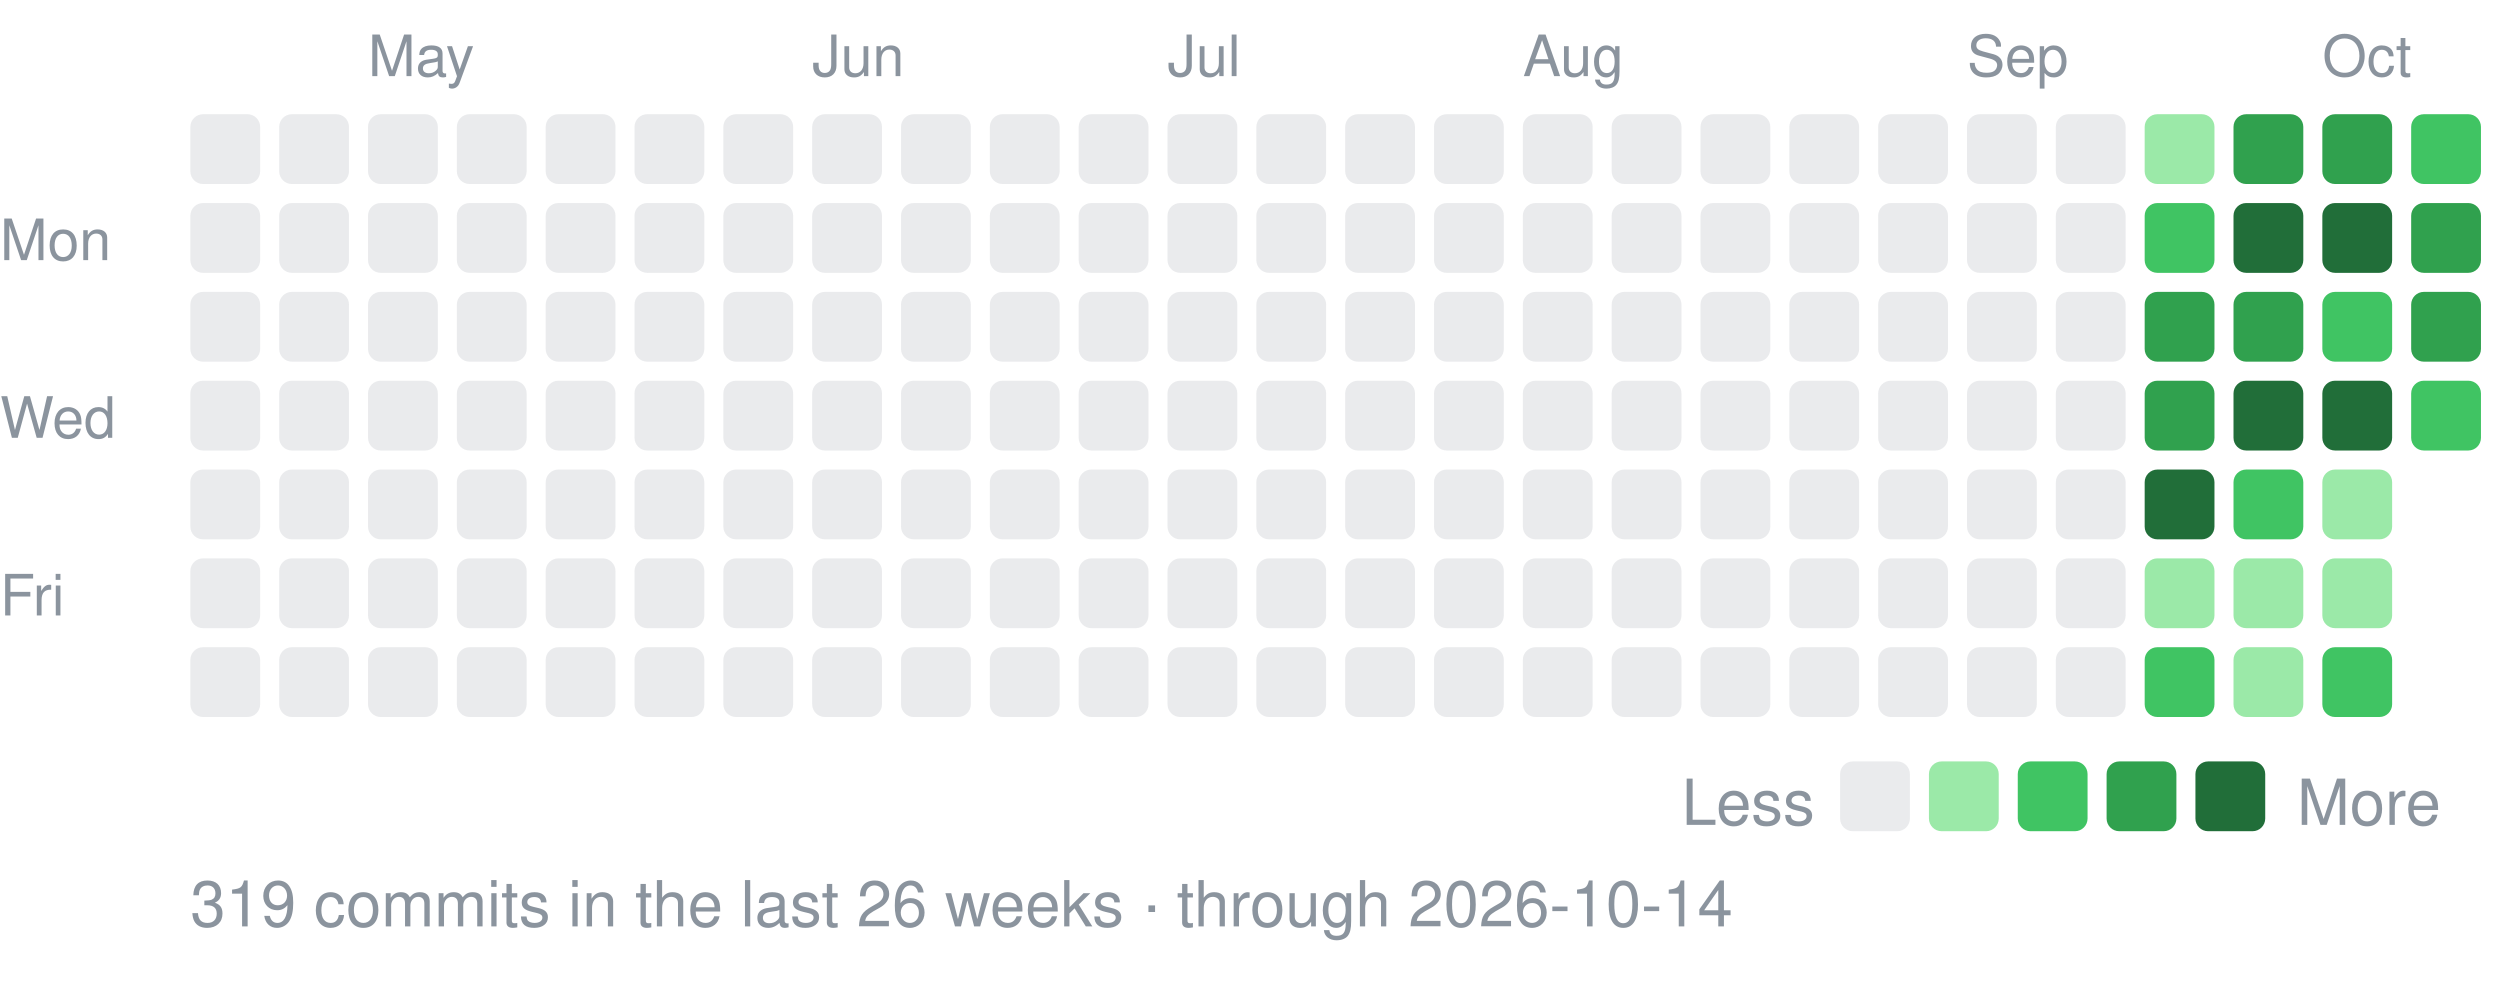
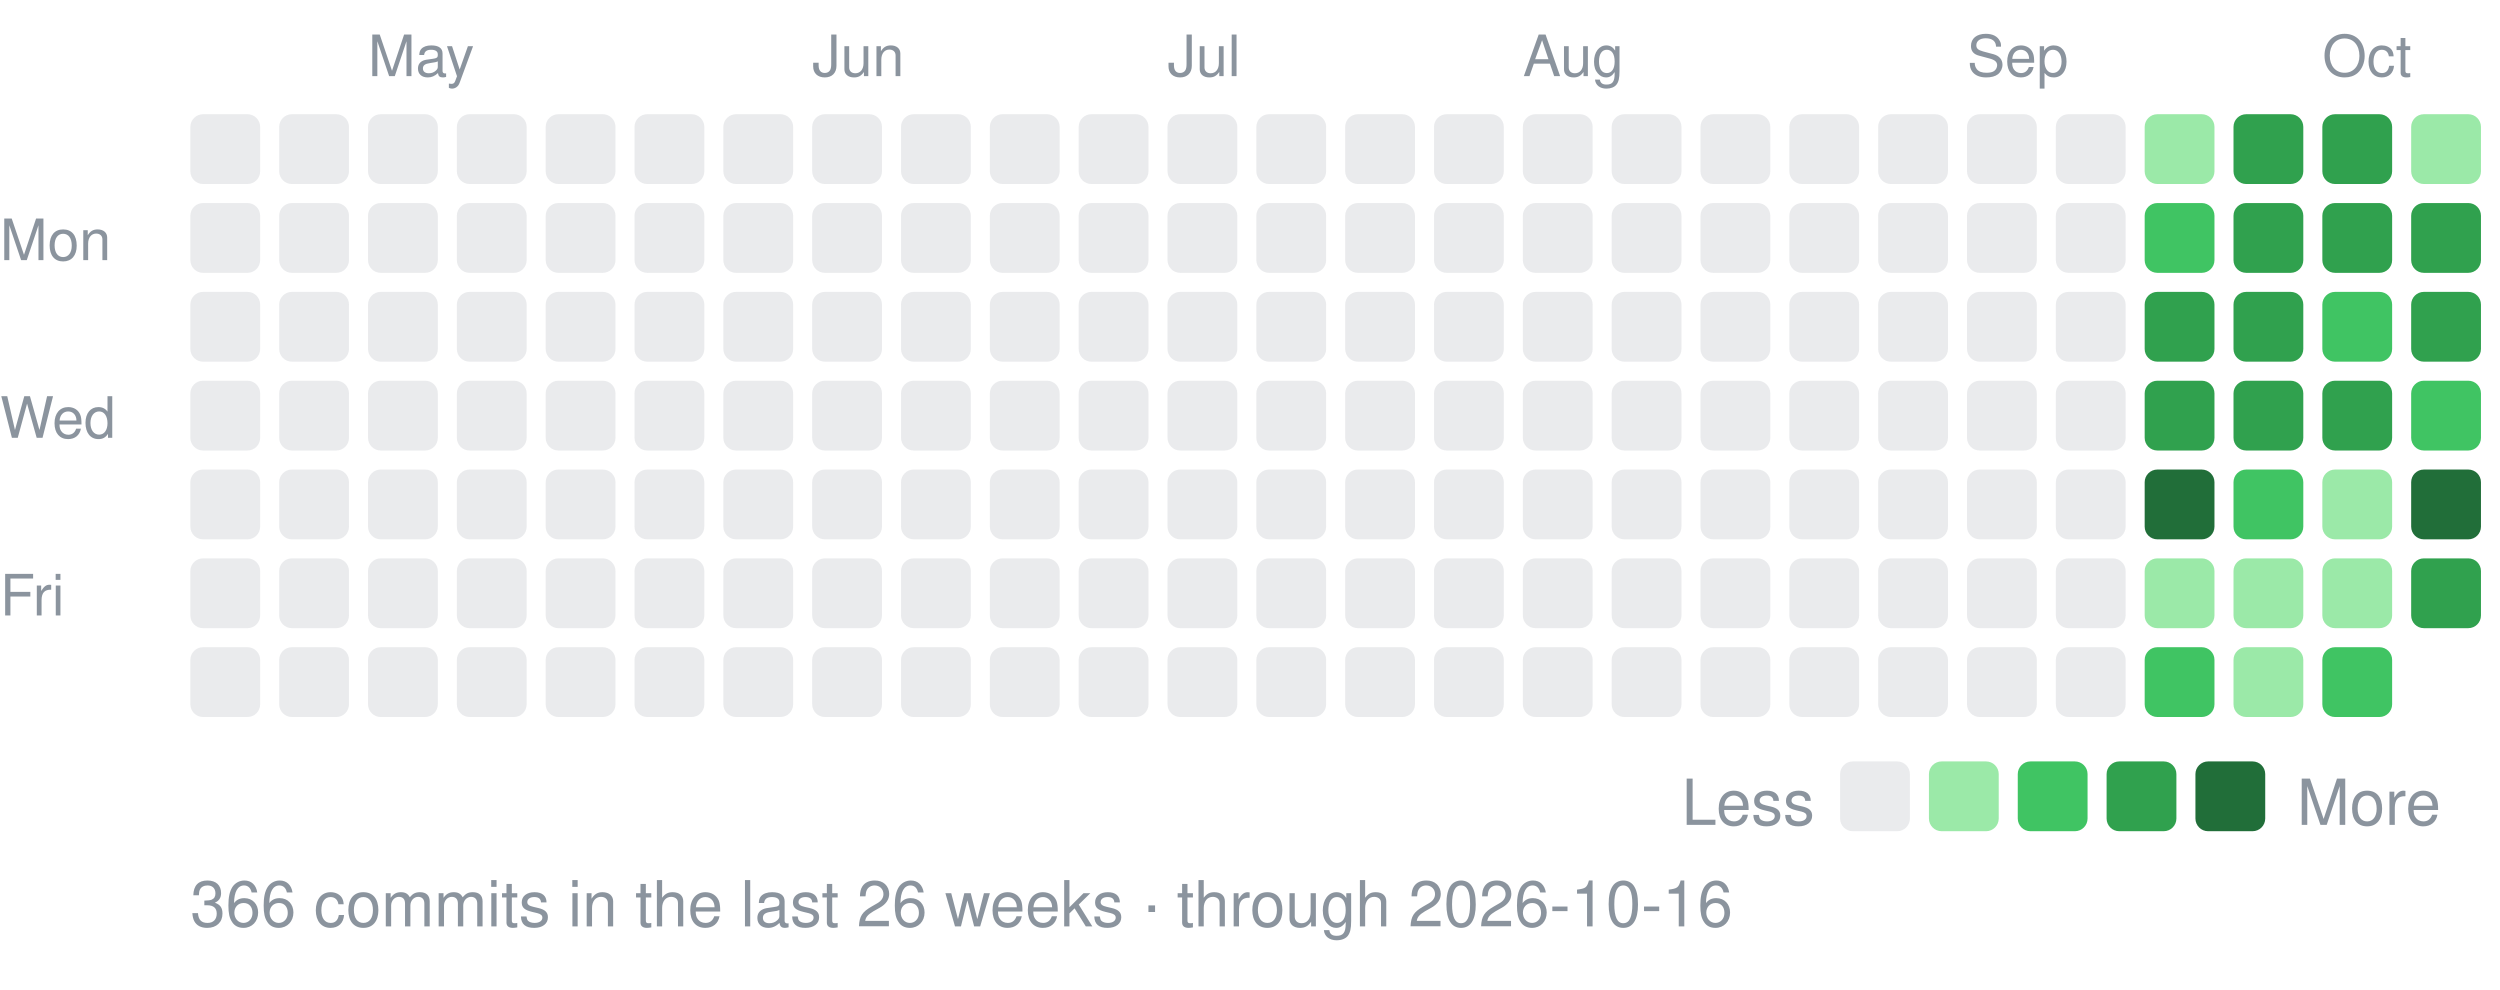
<svg xmlns="http://www.w3.org/2000/svg" width="394" height="156" viewBox="0 0 394 156" role="img">
  <g font-family="-apple-system,BlinkMacSystemFont,Segoe UI,Helvetica,Arial,PingFang SC,sans-serif" font-size="9" fill="#8b949e">
    <text x="58" y="12">May</text>
    <text x="128" y="12">Jun</text>
    <text x="184" y="12">Jul</text>
    <text x="240" y="12">Aug</text>
    <text x="310" y="12">Sep</text>
    <text x="366" y="12">Oct</text>
    <text x="0" y="41">Mon</text>
    <text x="0" y="69">Wed</text>
    <text x="0" y="97">Fri</text>
  </g>
  <rect x="30" y="18" width="11" height="11" rx="2" fill="rgba(139,148,158,0.18)" />
  <rect x="30" y="32" width="11" height="11" rx="2" fill="rgba(139,148,158,0.18)" />
  <rect x="30" y="46" width="11" height="11" rx="2" fill="rgba(139,148,158,0.18)" />
  <rect x="30" y="60" width="11" height="11" rx="2" fill="rgba(139,148,158,0.18)" />
  <rect x="30" y="74" width="11" height="11" rx="2" fill="rgba(139,148,158,0.18)" />
  <rect x="30" y="88" width="11" height="11" rx="2" fill="rgba(139,148,158,0.18)" />
  <rect x="30" y="102" width="11" height="11" rx="2" fill="rgba(139,148,158,0.18)" />
  <rect x="44" y="18" width="11" height="11" rx="2" fill="rgba(139,148,158,0.18)" />
  <rect x="44" y="32" width="11" height="11" rx="2" fill="rgba(139,148,158,0.18)" />
  <rect x="44" y="46" width="11" height="11" rx="2" fill="rgba(139,148,158,0.18)" />
  <rect x="44" y="60" width="11" height="11" rx="2" fill="rgba(139,148,158,0.18)" />
  <rect x="44" y="74" width="11" height="11" rx="2" fill="rgba(139,148,158,0.18)" />
  <rect x="44" y="88" width="11" height="11" rx="2" fill="rgba(139,148,158,0.18)" />
  <rect x="44" y="102" width="11" height="11" rx="2" fill="rgba(139,148,158,0.18)" />
  <rect x="58" y="18" width="11" height="11" rx="2" fill="rgba(139,148,158,0.18)" />
  <rect x="58" y="32" width="11" height="11" rx="2" fill="rgba(139,148,158,0.18)" />
  <rect x="58" y="46" width="11" height="11" rx="2" fill="rgba(139,148,158,0.18)" />
  <rect x="58" y="60" width="11" height="11" rx="2" fill="rgba(139,148,158,0.18)" />
  <rect x="58" y="74" width="11" height="11" rx="2" fill="rgba(139,148,158,0.18)" />
  <rect x="58" y="88" width="11" height="11" rx="2" fill="rgba(139,148,158,0.18)" />
  <rect x="58" y="102" width="11" height="11" rx="2" fill="rgba(139,148,158,0.18)" />
  <rect x="72" y="18" width="11" height="11" rx="2" fill="rgba(139,148,158,0.18)" />
  <rect x="72" y="32" width="11" height="11" rx="2" fill="rgba(139,148,158,0.18)" />
  <rect x="72" y="46" width="11" height="11" rx="2" fill="rgba(139,148,158,0.18)" />
  <rect x="72" y="60" width="11" height="11" rx="2" fill="rgba(139,148,158,0.18)" />
  <rect x="72" y="74" width="11" height="11" rx="2" fill="rgba(139,148,158,0.18)" />
  <rect x="72" y="88" width="11" height="11" rx="2" fill="rgba(139,148,158,0.18)" />
  <rect x="72" y="102" width="11" height="11" rx="2" fill="rgba(139,148,158,0.18)" />
  <rect x="86" y="18" width="11" height="11" rx="2" fill="rgba(139,148,158,0.18)" />
  <rect x="86" y="32" width="11" height="11" rx="2" fill="rgba(139,148,158,0.18)" />
  <rect x="86" y="46" width="11" height="11" rx="2" fill="rgba(139,148,158,0.18)" />
  <rect x="86" y="60" width="11" height="11" rx="2" fill="rgba(139,148,158,0.18)" />
  <rect x="86" y="74" width="11" height="11" rx="2" fill="rgba(139,148,158,0.18)" />
  <rect x="86" y="88" width="11" height="11" rx="2" fill="rgba(139,148,158,0.18)" />
  <rect x="86" y="102" width="11" height="11" rx="2" fill="rgba(139,148,158,0.18)" />
  <rect x="100" y="18" width="11" height="11" rx="2" fill="rgba(139,148,158,0.18)" />
  <rect x="100" y="32" width="11" height="11" rx="2" fill="rgba(139,148,158,0.18)" />
  <rect x="100" y="46" width="11" height="11" rx="2" fill="rgba(139,148,158,0.18)" />
  <rect x="100" y="60" width="11" height="11" rx="2" fill="rgba(139,148,158,0.18)" />
  <rect x="100" y="74" width="11" height="11" rx="2" fill="rgba(139,148,158,0.18)" />
  <rect x="100" y="88" width="11" height="11" rx="2" fill="rgba(139,148,158,0.18)" />
  <rect x="100" y="102" width="11" height="11" rx="2" fill="rgba(139,148,158,0.18)" />
  <rect x="114" y="18" width="11" height="11" rx="2" fill="rgba(139,148,158,0.18)" />
  <rect x="114" y="32" width="11" height="11" rx="2" fill="rgba(139,148,158,0.18)" />
  <rect x="114" y="46" width="11" height="11" rx="2" fill="rgba(139,148,158,0.18)" />
  <rect x="114" y="60" width="11" height="11" rx="2" fill="rgba(139,148,158,0.18)" />
  <rect x="114" y="74" width="11" height="11" rx="2" fill="rgba(139,148,158,0.18)" />
  <rect x="114" y="88" width="11" height="11" rx="2" fill="rgba(139,148,158,0.18)" />
  <rect x="114" y="102" width="11" height="11" rx="2" fill="rgba(139,148,158,0.18)" />
  <rect x="128" y="18" width="11" height="11" rx="2" fill="rgba(139,148,158,0.18)" />
  <rect x="128" y="32" width="11" height="11" rx="2" fill="rgba(139,148,158,0.18)" />
  <rect x="128" y="46" width="11" height="11" rx="2" fill="rgba(139,148,158,0.18)" />
  <rect x="128" y="60" width="11" height="11" rx="2" fill="rgba(139,148,158,0.18)" />
  <rect x="128" y="74" width="11" height="11" rx="2" fill="rgba(139,148,158,0.18)" />
  <rect x="128" y="88" width="11" height="11" rx="2" fill="rgba(139,148,158,0.18)" />
  <rect x="128" y="102" width="11" height="11" rx="2" fill="rgba(139,148,158,0.18)" />
  <rect x="142" y="18" width="11" height="11" rx="2" fill="rgba(139,148,158,0.18)" />
  <rect x="142" y="32" width="11" height="11" rx="2" fill="rgba(139,148,158,0.18)" />
  <rect x="142" y="46" width="11" height="11" rx="2" fill="rgba(139,148,158,0.18)" />
  <rect x="142" y="60" width="11" height="11" rx="2" fill="rgba(139,148,158,0.18)" />
  <rect x="142" y="74" width="11" height="11" rx="2" fill="rgba(139,148,158,0.18)" />
  <rect x="142" y="88" width="11" height="11" rx="2" fill="rgba(139,148,158,0.18)" />
  <rect x="142" y="102" width="11" height="11" rx="2" fill="rgba(139,148,158,0.18)" />
  <rect x="156" y="18" width="11" height="11" rx="2" fill="rgba(139,148,158,0.18)" />
  <rect x="156" y="32" width="11" height="11" rx="2" fill="rgba(139,148,158,0.18)" />
  <rect x="156" y="46" width="11" height="11" rx="2" fill="rgba(139,148,158,0.18)" />
  <rect x="156" y="60" width="11" height="11" rx="2" fill="rgba(139,148,158,0.18)" />
  <rect x="156" y="74" width="11" height="11" rx="2" fill="rgba(139,148,158,0.18)" />
  <rect x="156" y="88" width="11" height="11" rx="2" fill="rgba(139,148,158,0.18)" />
  <rect x="156" y="102" width="11" height="11" rx="2" fill="rgba(139,148,158,0.18)" />
  <rect x="170" y="18" width="11" height="11" rx="2" fill="rgba(139,148,158,0.18)" />
  <rect x="170" y="32" width="11" height="11" rx="2" fill="rgba(139,148,158,0.18)" />
  <rect x="170" y="46" width="11" height="11" rx="2" fill="rgba(139,148,158,0.18)" />
  <rect x="170" y="60" width="11" height="11" rx="2" fill="rgba(139,148,158,0.18)" />
  <rect x="170" y="74" width="11" height="11" rx="2" fill="rgba(139,148,158,0.18)" />
  <rect x="170" y="88" width="11" height="11" rx="2" fill="rgba(139,148,158,0.18)" />
  <rect x="170" y="102" width="11" height="11" rx="2" fill="rgba(139,148,158,0.18)" />
  <rect x="184" y="18" width="11" height="11" rx="2" fill="rgba(139,148,158,0.18)" />
  <rect x="184" y="32" width="11" height="11" rx="2" fill="rgba(139,148,158,0.18)" />
  <rect x="184" y="46" width="11" height="11" rx="2" fill="rgba(139,148,158,0.18)" />
  <rect x="184" y="60" width="11" height="11" rx="2" fill="rgba(139,148,158,0.18)" />
  <rect x="184" y="74" width="11" height="11" rx="2" fill="rgba(139,148,158,0.18)" />
  <rect x="184" y="88" width="11" height="11" rx="2" fill="rgba(139,148,158,0.18)" />
  <rect x="184" y="102" width="11" height="11" rx="2" fill="rgba(139,148,158,0.18)" />
  <rect x="198" y="18" width="11" height="11" rx="2" fill="rgba(139,148,158,0.18)" />
  <rect x="198" y="32" width="11" height="11" rx="2" fill="rgba(139,148,158,0.18)" />
  <rect x="198" y="46" width="11" height="11" rx="2" fill="rgba(139,148,158,0.18)" />
  <rect x="198" y="60" width="11" height="11" rx="2" fill="rgba(139,148,158,0.18)" />
  <rect x="198" y="74" width="11" height="11" rx="2" fill="rgba(139,148,158,0.18)" />
  <rect x="198" y="88" width="11" height="11" rx="2" fill="rgba(139,148,158,0.18)" />
  <rect x="198" y="102" width="11" height="11" rx="2" fill="rgba(139,148,158,0.18)" />
  <rect x="212" y="18" width="11" height="11" rx="2" fill="rgba(139,148,158,0.18)" />
  <rect x="212" y="32" width="11" height="11" rx="2" fill="rgba(139,148,158,0.18)" />
  <rect x="212" y="46" width="11" height="11" rx="2" fill="rgba(139,148,158,0.18)" />
  <rect x="212" y="60" width="11" height="11" rx="2" fill="rgba(139,148,158,0.18)" />
  <rect x="212" y="74" width="11" height="11" rx="2" fill="rgba(139,148,158,0.18)" />
  <rect x="212" y="88" width="11" height="11" rx="2" fill="rgba(139,148,158,0.18)" />
  <rect x="212" y="102" width="11" height="11" rx="2" fill="rgba(139,148,158,0.18)" />
  <rect x="226" y="18" width="11" height="11" rx="2" fill="rgba(139,148,158,0.18)" />
  <rect x="226" y="32" width="11" height="11" rx="2" fill="rgba(139,148,158,0.18)" />
  <rect x="226" y="46" width="11" height="11" rx="2" fill="rgba(139,148,158,0.18)" />
  <rect x="226" y="60" width="11" height="11" rx="2" fill="rgba(139,148,158,0.18)" />
  <rect x="226" y="74" width="11" height="11" rx="2" fill="rgba(139,148,158,0.18)" />
  <rect x="226" y="88" width="11" height="11" rx="2" fill="rgba(139,148,158,0.18)" />
  <rect x="226" y="102" width="11" height="11" rx="2" fill="rgba(139,148,158,0.18)" />
  <rect x="240" y="18" width="11" height="11" rx="2" fill="rgba(139,148,158,0.18)" />
  <rect x="240" y="32" width="11" height="11" rx="2" fill="rgba(139,148,158,0.18)" />
  <rect x="240" y="46" width="11" height="11" rx="2" fill="rgba(139,148,158,0.18)" />
  <rect x="240" y="60" width="11" height="11" rx="2" fill="rgba(139,148,158,0.18)" />
  <rect x="240" y="74" width="11" height="11" rx="2" fill="rgba(139,148,158,0.18)" />
  <rect x="240" y="88" width="11" height="11" rx="2" fill="rgba(139,148,158,0.18)" />
  <rect x="240" y="102" width="11" height="11" rx="2" fill="rgba(139,148,158,0.18)" />
  <rect x="254" y="18" width="11" height="11" rx="2" fill="rgba(139,148,158,0.18)" />
  <rect x="254" y="32" width="11" height="11" rx="2" fill="rgba(139,148,158,0.18)" />
  <rect x="254" y="46" width="11" height="11" rx="2" fill="rgba(139,148,158,0.18)" />
  <rect x="254" y="60" width="11" height="11" rx="2" fill="rgba(139,148,158,0.18)" />
  <rect x="254" y="74" width="11" height="11" rx="2" fill="rgba(139,148,158,0.18)" />
  <rect x="254" y="88" width="11" height="11" rx="2" fill="rgba(139,148,158,0.18)" />
  <rect x="254" y="102" width="11" height="11" rx="2" fill="rgba(139,148,158,0.18)" />
  <rect x="268" y="18" width="11" height="11" rx="2" fill="rgba(139,148,158,0.18)" />
  <rect x="268" y="32" width="11" height="11" rx="2" fill="rgba(139,148,158,0.18)" />
  <rect x="268" y="46" width="11" height="11" rx="2" fill="rgba(139,148,158,0.18)" />
  <rect x="268" y="60" width="11" height="11" rx="2" fill="rgba(139,148,158,0.18)" />
  <rect x="268" y="74" width="11" height="11" rx="2" fill="rgba(139,148,158,0.18)" />
  <rect x="268" y="88" width="11" height="11" rx="2" fill="rgba(139,148,158,0.18)" />
  <rect x="268" y="102" width="11" height="11" rx="2" fill="rgba(139,148,158,0.18)" />
  <rect x="282" y="18" width="11" height="11" rx="2" fill="rgba(139,148,158,0.18)" />
  <rect x="282" y="32" width="11" height="11" rx="2" fill="rgba(139,148,158,0.18)" />
  <rect x="282" y="46" width="11" height="11" rx="2" fill="rgba(139,148,158,0.18)" />
  <rect x="282" y="60" width="11" height="11" rx="2" fill="rgba(139,148,158,0.18)" />
  <rect x="282" y="74" width="11" height="11" rx="2" fill="rgba(139,148,158,0.18)" />
  <rect x="282" y="88" width="11" height="11" rx="2" fill="rgba(139,148,158,0.18)" />
  <rect x="282" y="102" width="11" height="11" rx="2" fill="rgba(139,148,158,0.18)" />
  <rect x="296" y="18" width="11" height="11" rx="2" fill="rgba(139,148,158,0.18)" />
  <rect x="296" y="32" width="11" height="11" rx="2" fill="rgba(139,148,158,0.18)" />
  <rect x="296" y="46" width="11" height="11" rx="2" fill="rgba(139,148,158,0.18)" />
  <rect x="296" y="60" width="11" height="11" rx="2" fill="rgba(139,148,158,0.18)" />
  <rect x="296" y="74" width="11" height="11" rx="2" fill="rgba(139,148,158,0.18)" />
  <rect x="296" y="88" width="11" height="11" rx="2" fill="rgba(139,148,158,0.18)" />
  <rect x="296" y="102" width="11" height="11" rx="2" fill="rgba(139,148,158,0.18)" />
  <rect x="310" y="18" width="11" height="11" rx="2" fill="rgba(139,148,158,0.18)" />
  <rect x="310" y="32" width="11" height="11" rx="2" fill="rgba(139,148,158,0.18)" />
  <rect x="310" y="46" width="11" height="11" rx="2" fill="rgba(139,148,158,0.18)" />
  <rect x="310" y="60" width="11" height="11" rx="2" fill="rgba(139,148,158,0.18)" />
  <rect x="310" y="74" width="11" height="11" rx="2" fill="rgba(139,148,158,0.18)" />
  <rect x="310" y="88" width="11" height="11" rx="2" fill="rgba(139,148,158,0.18)" />
  <rect x="310" y="102" width="11" height="11" rx="2" fill="rgba(139,148,158,0.18)" />
  <rect x="324" y="18" width="11" height="11" rx="2" fill="rgba(139,148,158,0.18)" />
  <rect x="324" y="32" width="11" height="11" rx="2" fill="rgba(139,148,158,0.18)" />
  <rect x="324" y="46" width="11" height="11" rx="2" fill="rgba(139,148,158,0.18)" />
  <rect x="324" y="60" width="11" height="11" rx="2" fill="rgba(139,148,158,0.18)" />
  <rect x="324" y="74" width="11" height="11" rx="2" fill="rgba(139,148,158,0.18)" />
  <rect x="324" y="88" width="11" height="11" rx="2" fill="rgba(139,148,158,0.18)" />
  <rect x="324" y="102" width="11" height="11" rx="2" fill="rgba(139,148,158,0.18)" />
  <rect x="338" y="18" width="11" height="11" rx="2" fill="#9be9a8" />
  <rect x="338" y="32" width="11" height="11" rx="2" fill="#40c463" />
  <rect x="338" y="46" width="11" height="11" rx="2" fill="#30a14e" />
  <rect x="338" y="60" width="11" height="11" rx="2" fill="#30a14e" />
  <rect x="338" y="74" width="11" height="11" rx="2" fill="#216e39" />
  <rect x="338" y="88" width="11" height="11" rx="2" fill="#9be9a8" />
  <rect x="338" y="102" width="11" height="11" rx="2" fill="#40c463" />
  <rect x="352" y="18" width="11" height="11" rx="2" fill="#30a14e" />
-   <rect x="352" y="32" width="11" height="11" rx="2" fill="#216e39" />
+   <rect x="352" y="32" width="11" height="11" rx="2" fill="#30a14e" />
  <rect x="352" y="46" width="11" height="11" rx="2" fill="#30a14e" />
-   <rect x="352" y="60" width="11" height="11" rx="2" fill="#216e39" />
+   <rect x="352" y="60" width="11" height="11" rx="2" fill="#30a14e" />
  <rect x="352" y="74" width="11" height="11" rx="2" fill="#40c463" />
  <rect x="352" y="88" width="11" height="11" rx="2" fill="#9be9a8" />
  <rect x="352" y="102" width="11" height="11" rx="2" fill="#9be9a8" />
  <rect x="366" y="18" width="11" height="11" rx="2" fill="#30a14e" />
-   <rect x="366" y="32" width="11" height="11" rx="2" fill="#216e39" />
+   <rect x="366" y="32" width="11" height="11" rx="2" fill="#30a14e" />
  <rect x="366" y="46" width="11" height="11" rx="2" fill="#40c463" />
-   <rect x="366" y="60" width="11" height="11" rx="2" fill="#216e39" />
+   <rect x="366" y="60" width="11" height="11" rx="2" fill="#30a14e" />
  <rect x="366" y="74" width="11" height="11" rx="2" fill="#9be9a8" />
  <rect x="366" y="88" width="11" height="11" rx="2" fill="#9be9a8" />
  <rect x="366" y="102" width="11" height="11" rx="2" fill="#40c463" />
-   <rect x="380" y="18" width="11" height="11" rx="2" fill="#40c463" />
+   <rect x="380" y="18" width="11" height="11" rx="2" fill="#9be9a8" />
  <rect x="380" y="32" width="11" height="11" rx="2" fill="#30a14e" />
  <rect x="380" y="46" width="11" height="11" rx="2" fill="#30a14e" />
  <rect x="380" y="60" width="11" height="11" rx="2" fill="#40c463" />
+   <rect x="380" y="74" width="11" height="11" rx="2" fill="#216e39" />
+   <rect x="380" y="88" width="11" height="11" rx="2" fill="#30a14e" />
  <g font-family="-apple-system,BlinkMacSystemFont,Segoe UI,Helvetica,Arial,PingFang SC,sans-serif" font-size="10" fill="#8b949e">
-     <text x="30" y="146">319 commits in the last 26 weeks · through 2026-10-14</text>
+     <text x="30" y="146">366 commits in the last 26 weeks · through 2026-10-16</text>
    <text x="286" y="130" text-anchor="end">Less</text>
    <rect x="290" y="120" width="11" height="11" rx="2" fill="rgba(139,148,158,0.18)" />
    <rect x="304" y="120" width="11" height="11" rx="2" fill="#9be9a8" />
    <rect x="318" y="120" width="11" height="11" rx="2" fill="#40c463" />
    <rect x="332" y="120" width="11" height="11" rx="2" fill="#30a14e" />
    <rect x="346" y="120" width="11" height="11" rx="2" fill="#216e39" />
    <text x="362" y="130">More</text>
  </g>
</svg>
